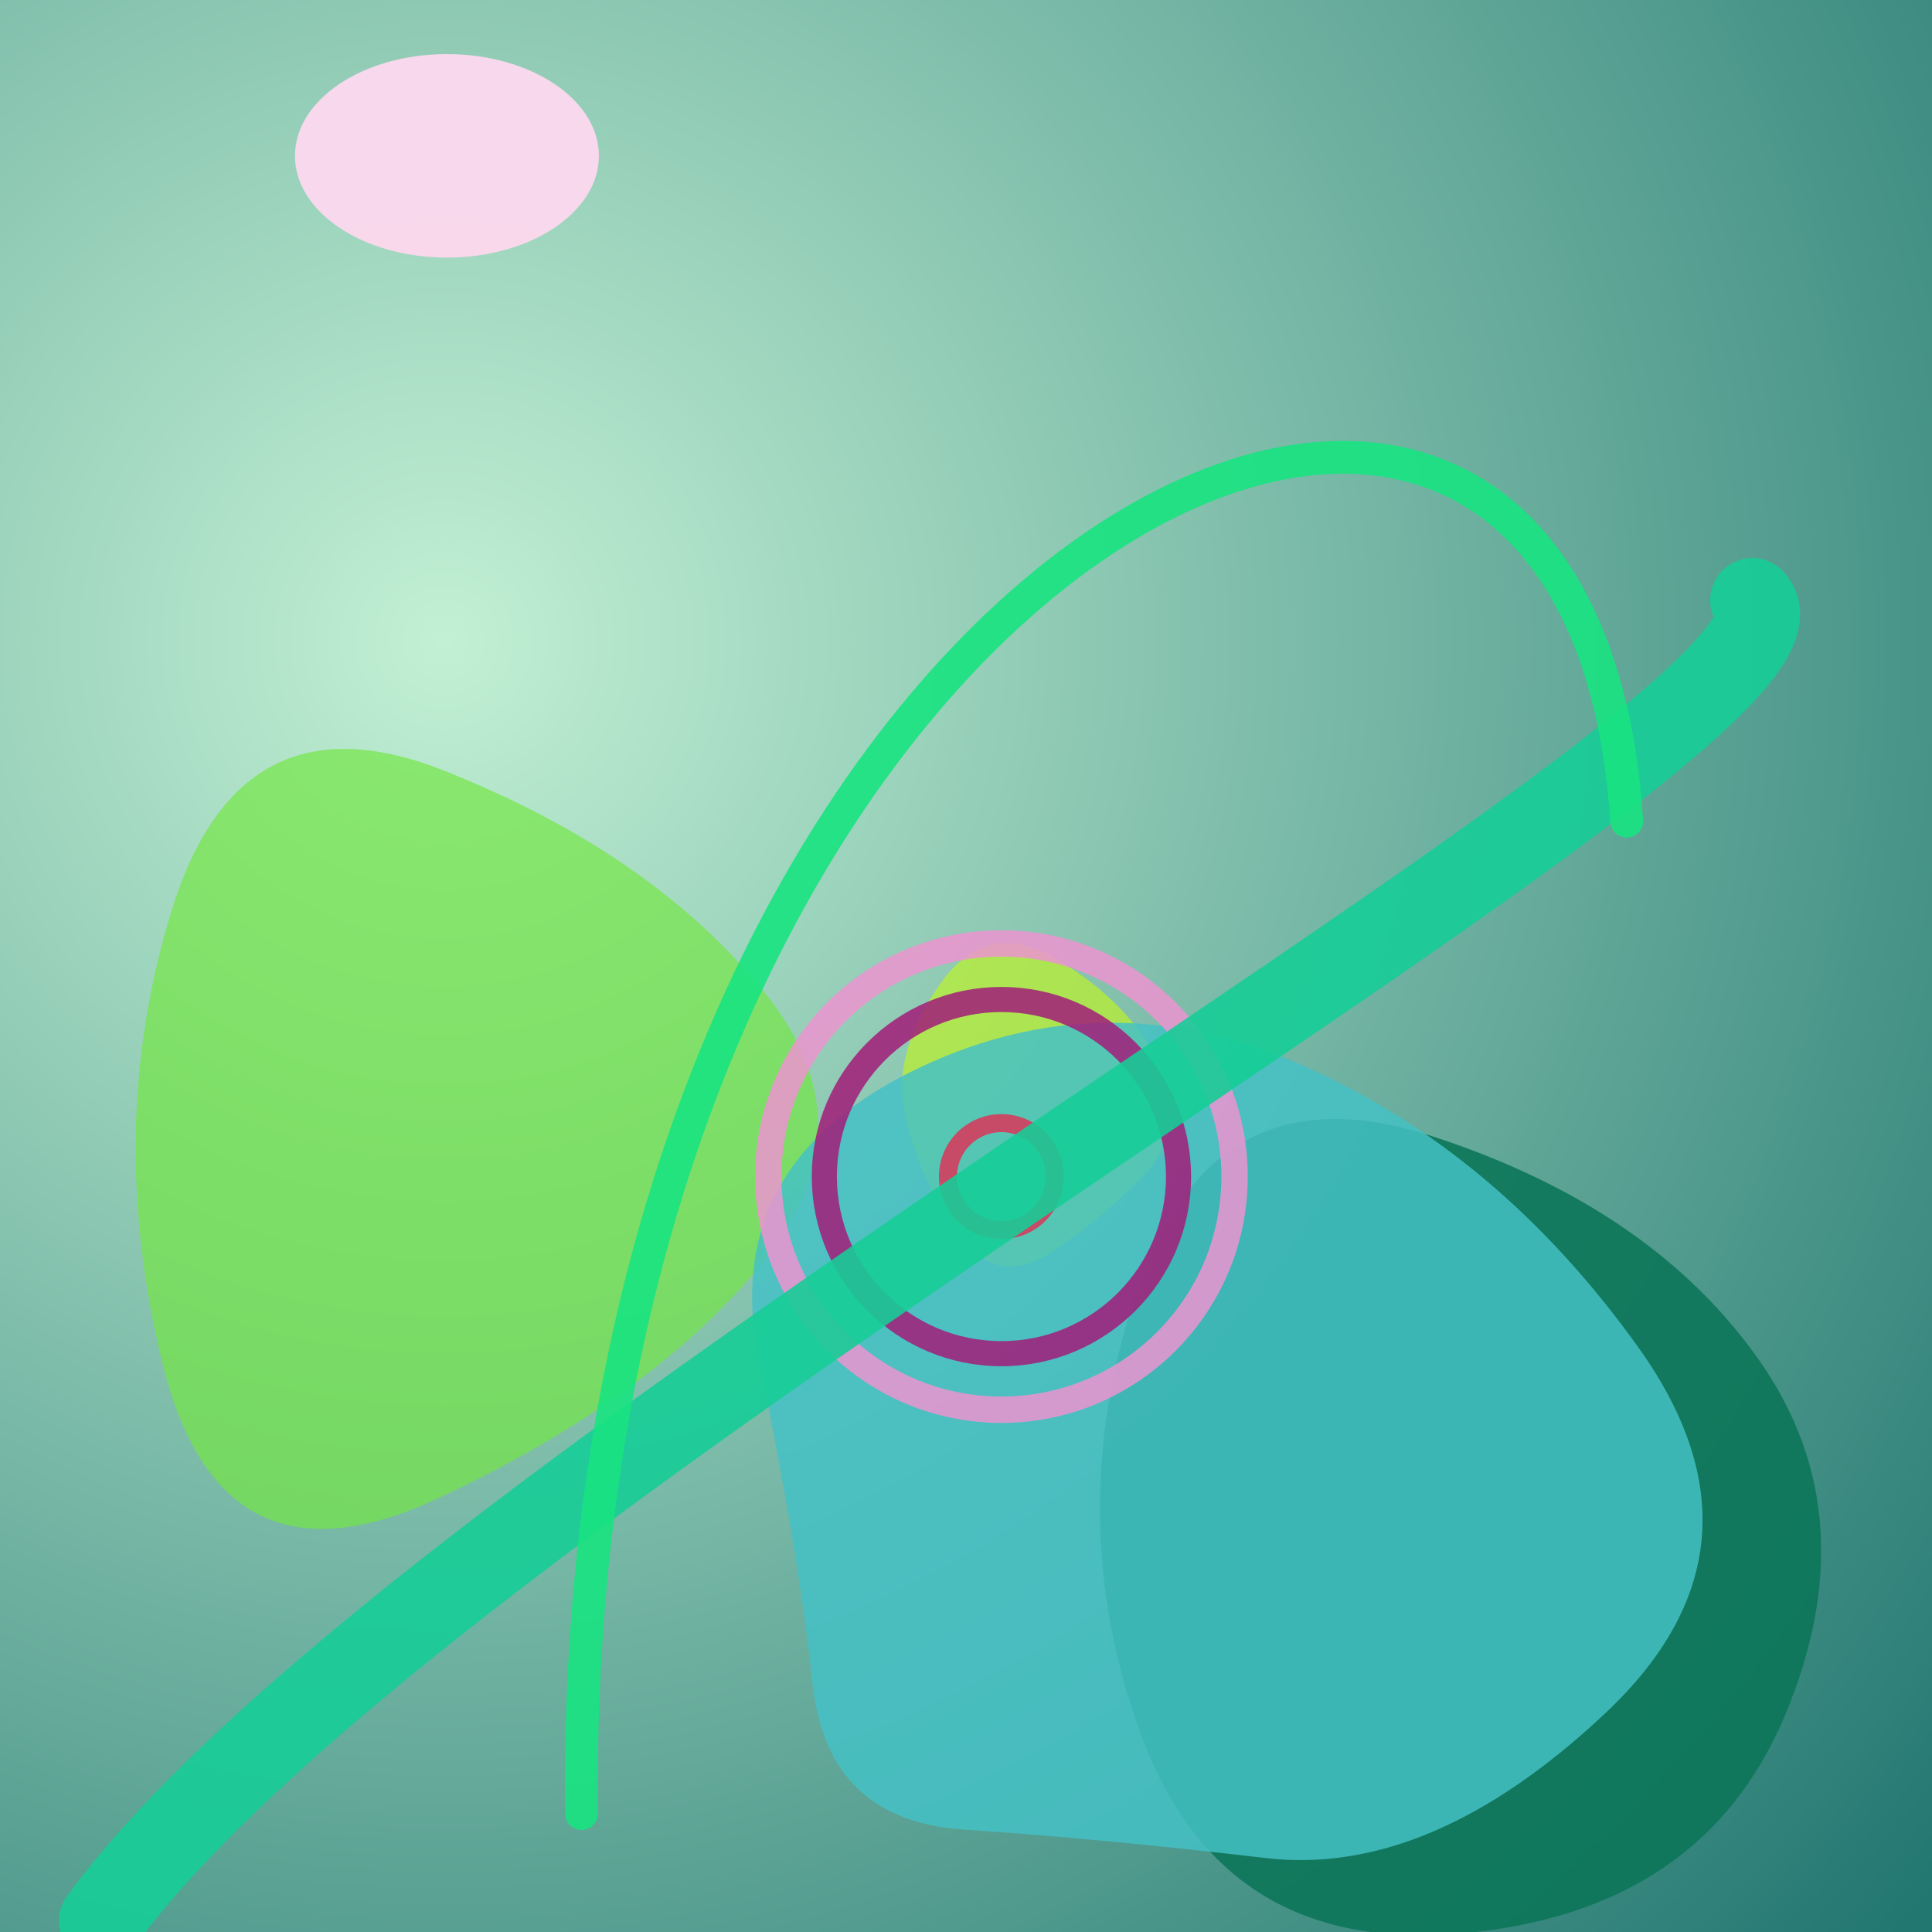
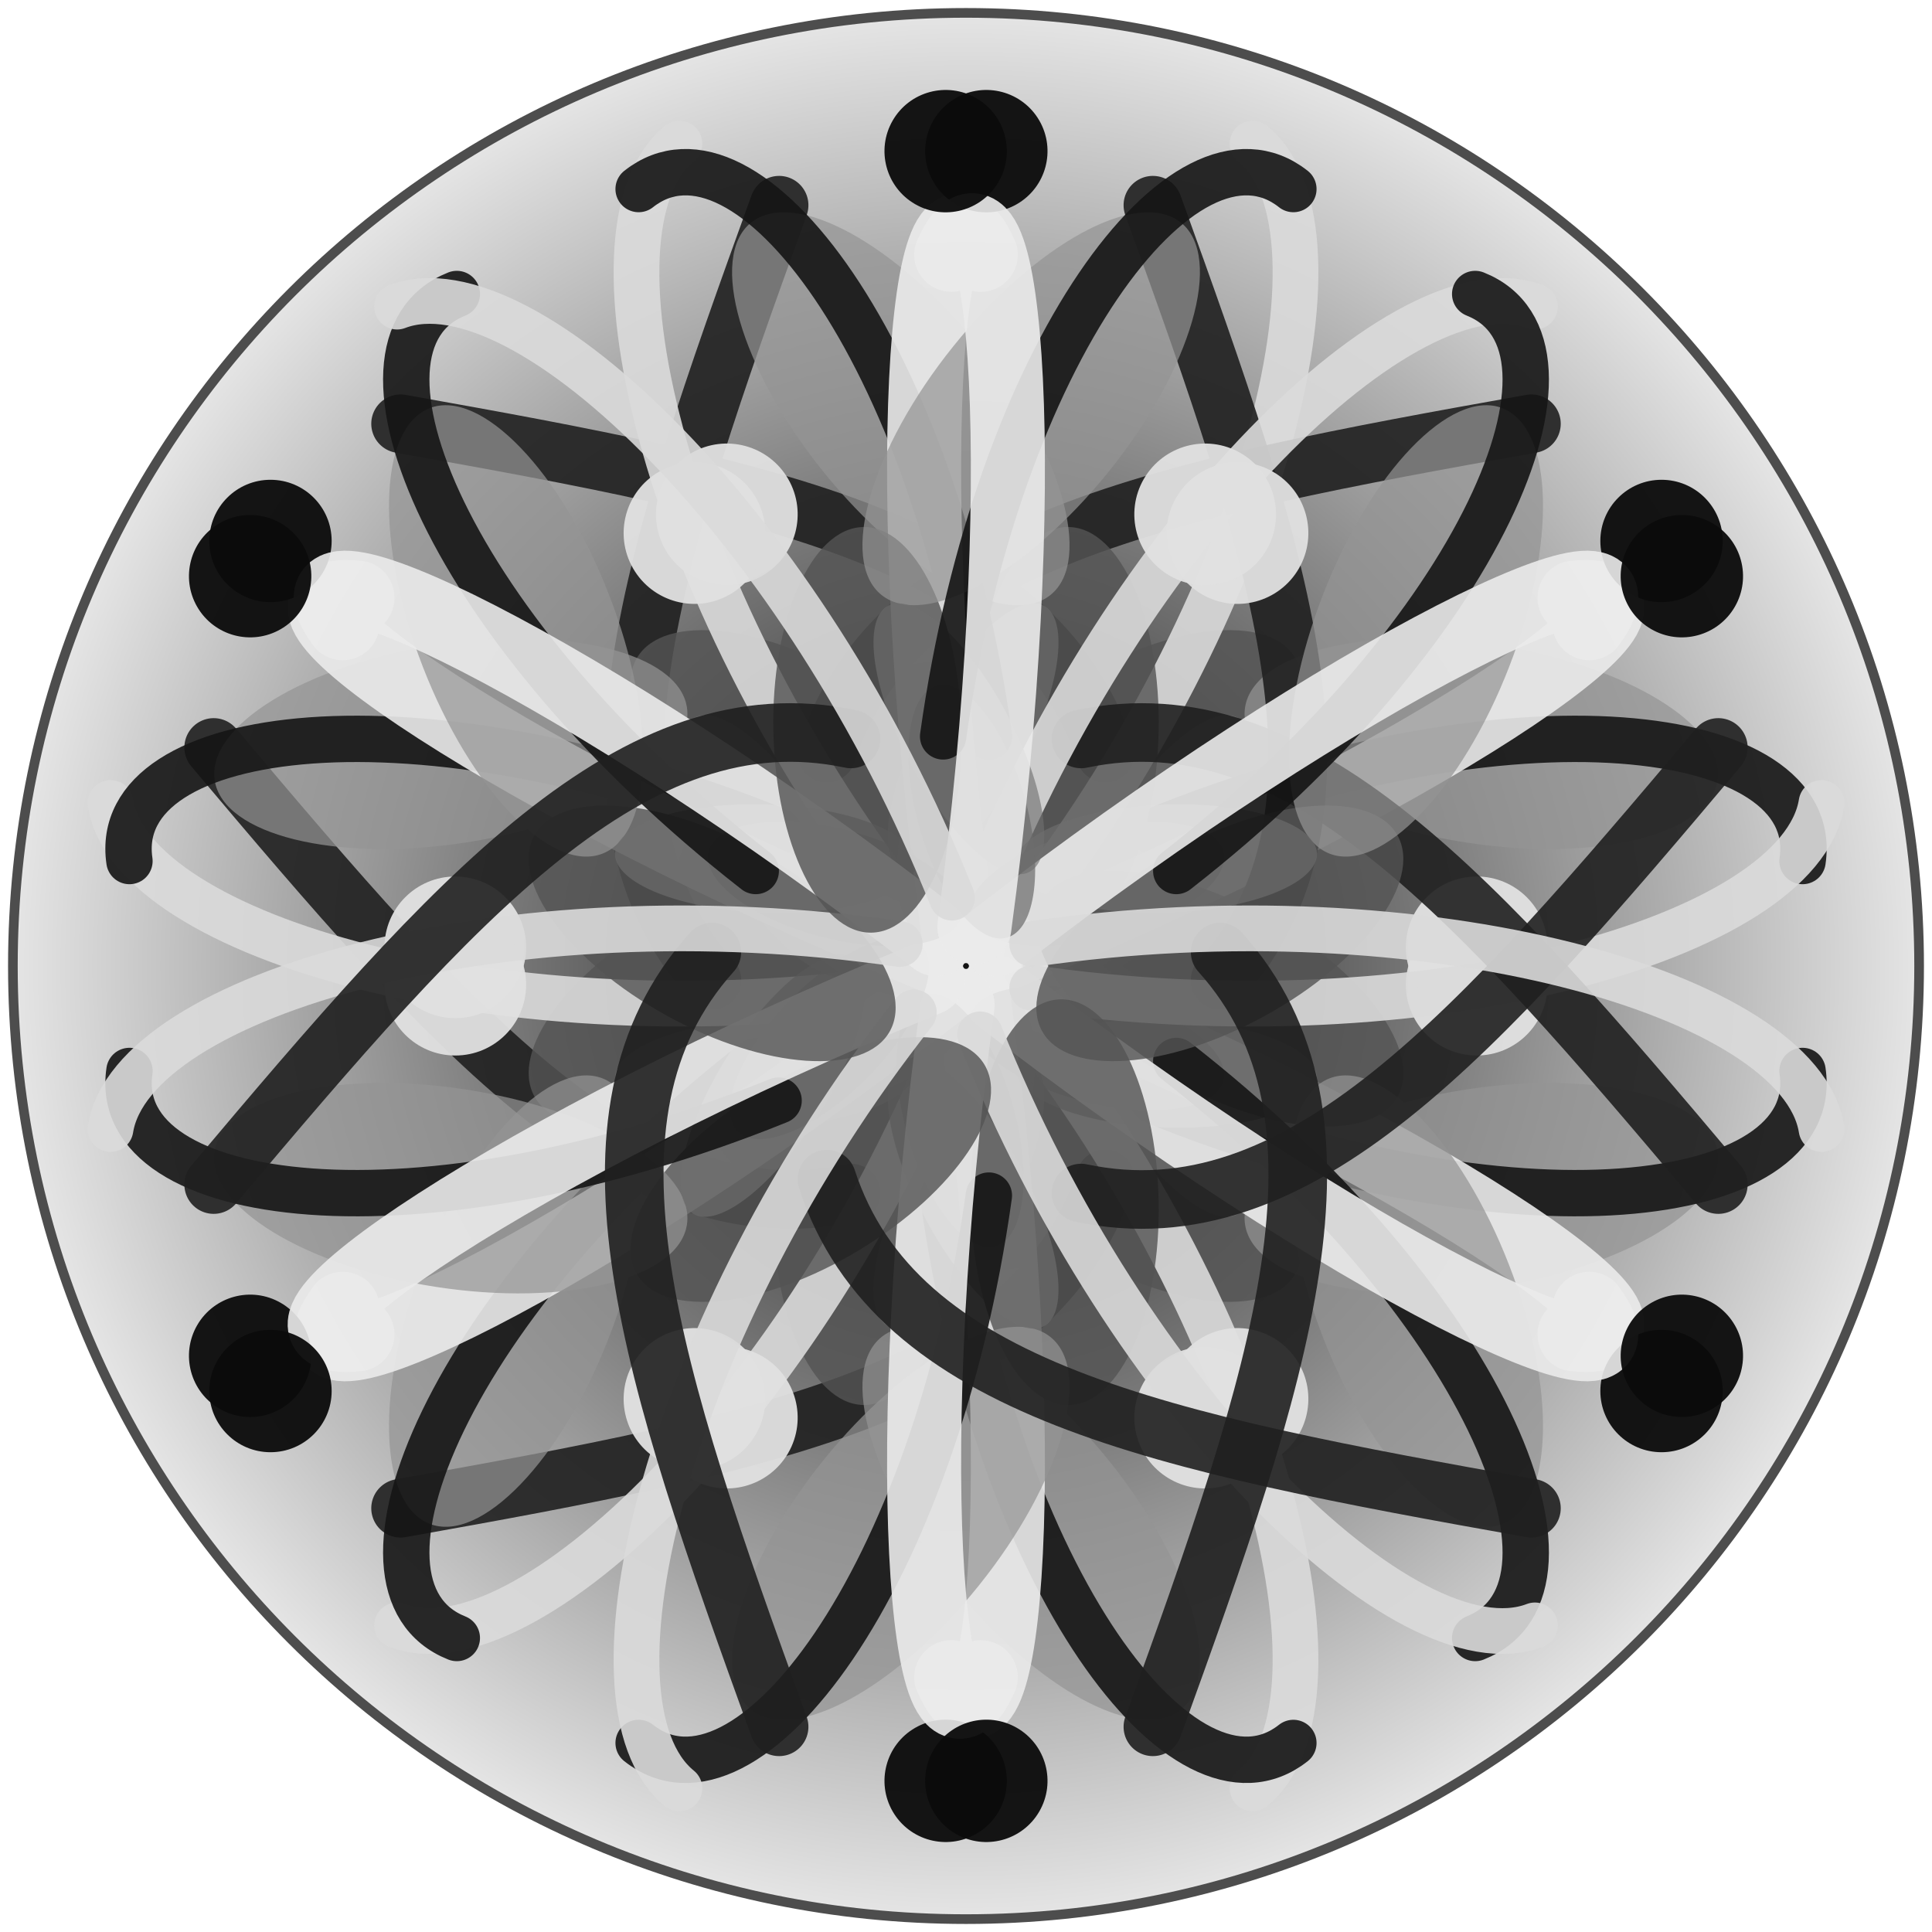
- <svg xmlns="http://www.w3.org/2000/svg" width="300" height="300" viewBox="0 0 300 300">
+ <svg xmlns="http://www.w3.org/2000/svg" width="300" height="300" viewBox="-150 -150 300 300">
  <defs>
-     <radialGradient id="bg" cx="0.232" cy="0.333" r="1">
-       <stop offset="0" stop-color="hsla(143.393,60%,85%,1)" />
-       <stop offset="1" stop-color="hsla(175.756,55%,30%,1)" />
+     <radialGradient id="bg6" cx="0" cy="0" r="148" gradientUnits="userSpaceOnUse">
+       <stop offset="0" stop-color="hsla(0,0%,7.6%,1.00)" />
+       <stop offset="1" stop-color="hsla(0,0%,89.8%,1.00)" />
    </radialGradient>
+     <clipPath id="disc6">
+       <circle r="148" />
+     </clipPath>
+     <g id="m6">
+       <ellipse cx="21.2" cy="11.2" rx="20.3" ry="8.5" transform="rotate(45.6 21.2 11.2)" fill="hsla(0,0%,41.0%,0.69)" />
+       <ellipse cx="24.1" cy="31.6" rx="31.5" ry="14.6" transform="rotate(31.2 24.1 31.6)" fill="hsla(0,0%,33.0%,0.81)" />
+       <ellipse cx="80.0" cy="34.5" rx="37.1" ry="15.5" transform="rotate(-8.8 80.0 34.5)" fill="hsla(0,0%,58.1%,0.71)" />
+       <ellipse cx="30.0" cy="18.6" rx="23.4" ry="8.4" transform="rotate(58.0 30.0 18.6)" fill="hsla(0,0%,43.8%,0.63)" />
+       <path d="M 29.1 20.9 C 85.2 43.6, 133.0 37.4, 129.9 16.3" fill="none" stroke="hsla(0,0%,7.9%,0.90)" stroke-width="7.2" stroke-linecap="round" />
+       <path d="M 5.9 1.9 C 69.6 28.0, 115.3 59.3, 94.5 57.2" fill="none" stroke="hsla(0,0%,92.1%,0.90)" stroke-width="11.5" stroke-linecap="round" />
+       <path d="M 21.6 33.1 C 10.9 65.9, -30.5 74.0, -87.8 84.2" fill="none" stroke="hsla(0,0%,12.6%,0.90)" stroke-width="9.1" stroke-linecap="round" />
+       <path d="M 8.1 7.2 C 46.4 55.8, 60.9 114.4, 44.5 127.7" fill="none" stroke="hsla(0,0%,85.8%,0.90)" stroke-width="7.1" stroke-linecap="round" />
+       <circle cx="108.0" cy="66.0" r="9.5" fill="hsla(0,0%,4.3%,0.95)" />
+       <circle cx="79.3" cy="2.9" r="11.0" fill="hsla(0,0%,88.1%,0.95)" />
+     </g>
  </defs>
-   <rect width="300" height="300" fill="url(#bg)" />
-   <path d="M 118.4 153.7 Q 135.7 174.8 118.4 196.1 Q 101.1 217.3 67.7 232.8 Q 34.2 248.3 25.2 211.6 Q 16.2 174.8 26.8 140.9 Q 37.5 107.0 69.3 119.8 Q 101.1 132.5 118.4 153.7 Z" fill="hsla(102.697,76.733%,58.555%,0.686)" />
-   <path d="M 180.0 165.2 Q 184.6 174.6 178.2 181.8 Q 171.7 188.9 163.2 194.5 Q 154.6 200.0 148.7 191.5 Q 142.8 183.1 140.6 173.5 Q 138.3 164.0 145.7 153.2 Q 153.0 142.3 164.2 149.0 Q 175.4 155.7 180.0 165.2 Z" fill="hsla(75.04,89.682%,54.73%,0.67)" />
-   <path d="M 273.5 211.7 Q 290.0 235.7 277.2 266.3 Q 264.4 296.8 227.2 300.2 Q 190.0 303.6 177.3 269.7 Q 164.7 235.7 176.5 200.5 Q 188.4 165.2 222.6 176.5 Q 256.9 187.7 273.5 211.7 Z" fill="hsla(163.56,81.412%,25.462%,0.894)" />
-   <path d="M 254.6 209.5 Q 276.5 240.4 249.3 266.0 Q 222.1 291.6 196.4 288.5 Q 170.8 285.5 149.7 284.1 Q 128.5 282.7 126.2 261.6 Q 123.9 240.4 117.8 210.9 Q 111.8 181.3 141.3 166.5 Q 170.8 151.8 201.7 165.2 Q 232.6 178.6 254.6 209.5 Z" fill="hsla(182.543,53.53%,52.132%,0.839)" />
-   <circle cx="155.5" cy="182.7" r="36.2" fill="none" stroke="hsla(318.807,70%,75.221%,0.85)" stroke-width="4.1" />
-   <circle cx="155.5" cy="182.7" r="27.5" fill="none" stroke="hsla(318.574,70%,37.334%,0.85)" stroke-width="3.9" />
-   <circle cx="155.5" cy="182.7" r="8.3" fill="none" stroke="hsla(346.699,70%,53.061%,0.85)" stroke-width="2.8" />
-   <path d="M 15.7 298.3 C 65.0 230.3, 288.6 110.3, 272.1 93.2" fill="none" stroke="hsla(162.222,80%,44.765%,0.9)" stroke-width="13.1" stroke-linecap="round" />
-   <path d="M 90.3 281.6 C 88.0 85.4, 244.8 8.7, 252.6 127.5" fill="none" stroke="hsla(150.696,80%,49.544%,0.9)" stroke-width="5.1" stroke-linecap="round" />
-   <ellipse cx="69.4" cy="24.2" rx="23.6" ry="15.8" fill="hsla(323.393,90%,92%,0.95)" />
+   <g clip-path="url(#disc6)">
+     <circle r="148" fill="url(#bg6)" />
+     <use href="#m6" transform="rotate(0.0)" />
+     <use href="#m6" transform="rotate(0.0) scale(1,-1)" />
+     <use href="#m6" transform="rotate(60.0)" />
+     <use href="#m6" transform="rotate(60.0) scale(1,-1)" />
+     <use href="#m6" transform="rotate(120.0)" />
+     <use href="#m6" transform="rotate(120.0) scale(1,-1)" />
+     <use href="#m6" transform="rotate(180.0)" />
+     <use href="#m6" transform="rotate(180.0) scale(1,-1)" />
+     <use href="#m6" transform="rotate(240.0)" />
+     <use href="#m6" transform="rotate(240.0) scale(1,-1)" />
+     <use href="#m6" transform="rotate(300.0)" />
+     <use href="#m6" transform="rotate(300.0) scale(1,-1)" />
+   </g>
+   <circle r="148" fill="none" stroke="hsla(0,0%,30.0%,1.00)" stroke-width="1.5" />
</svg>
